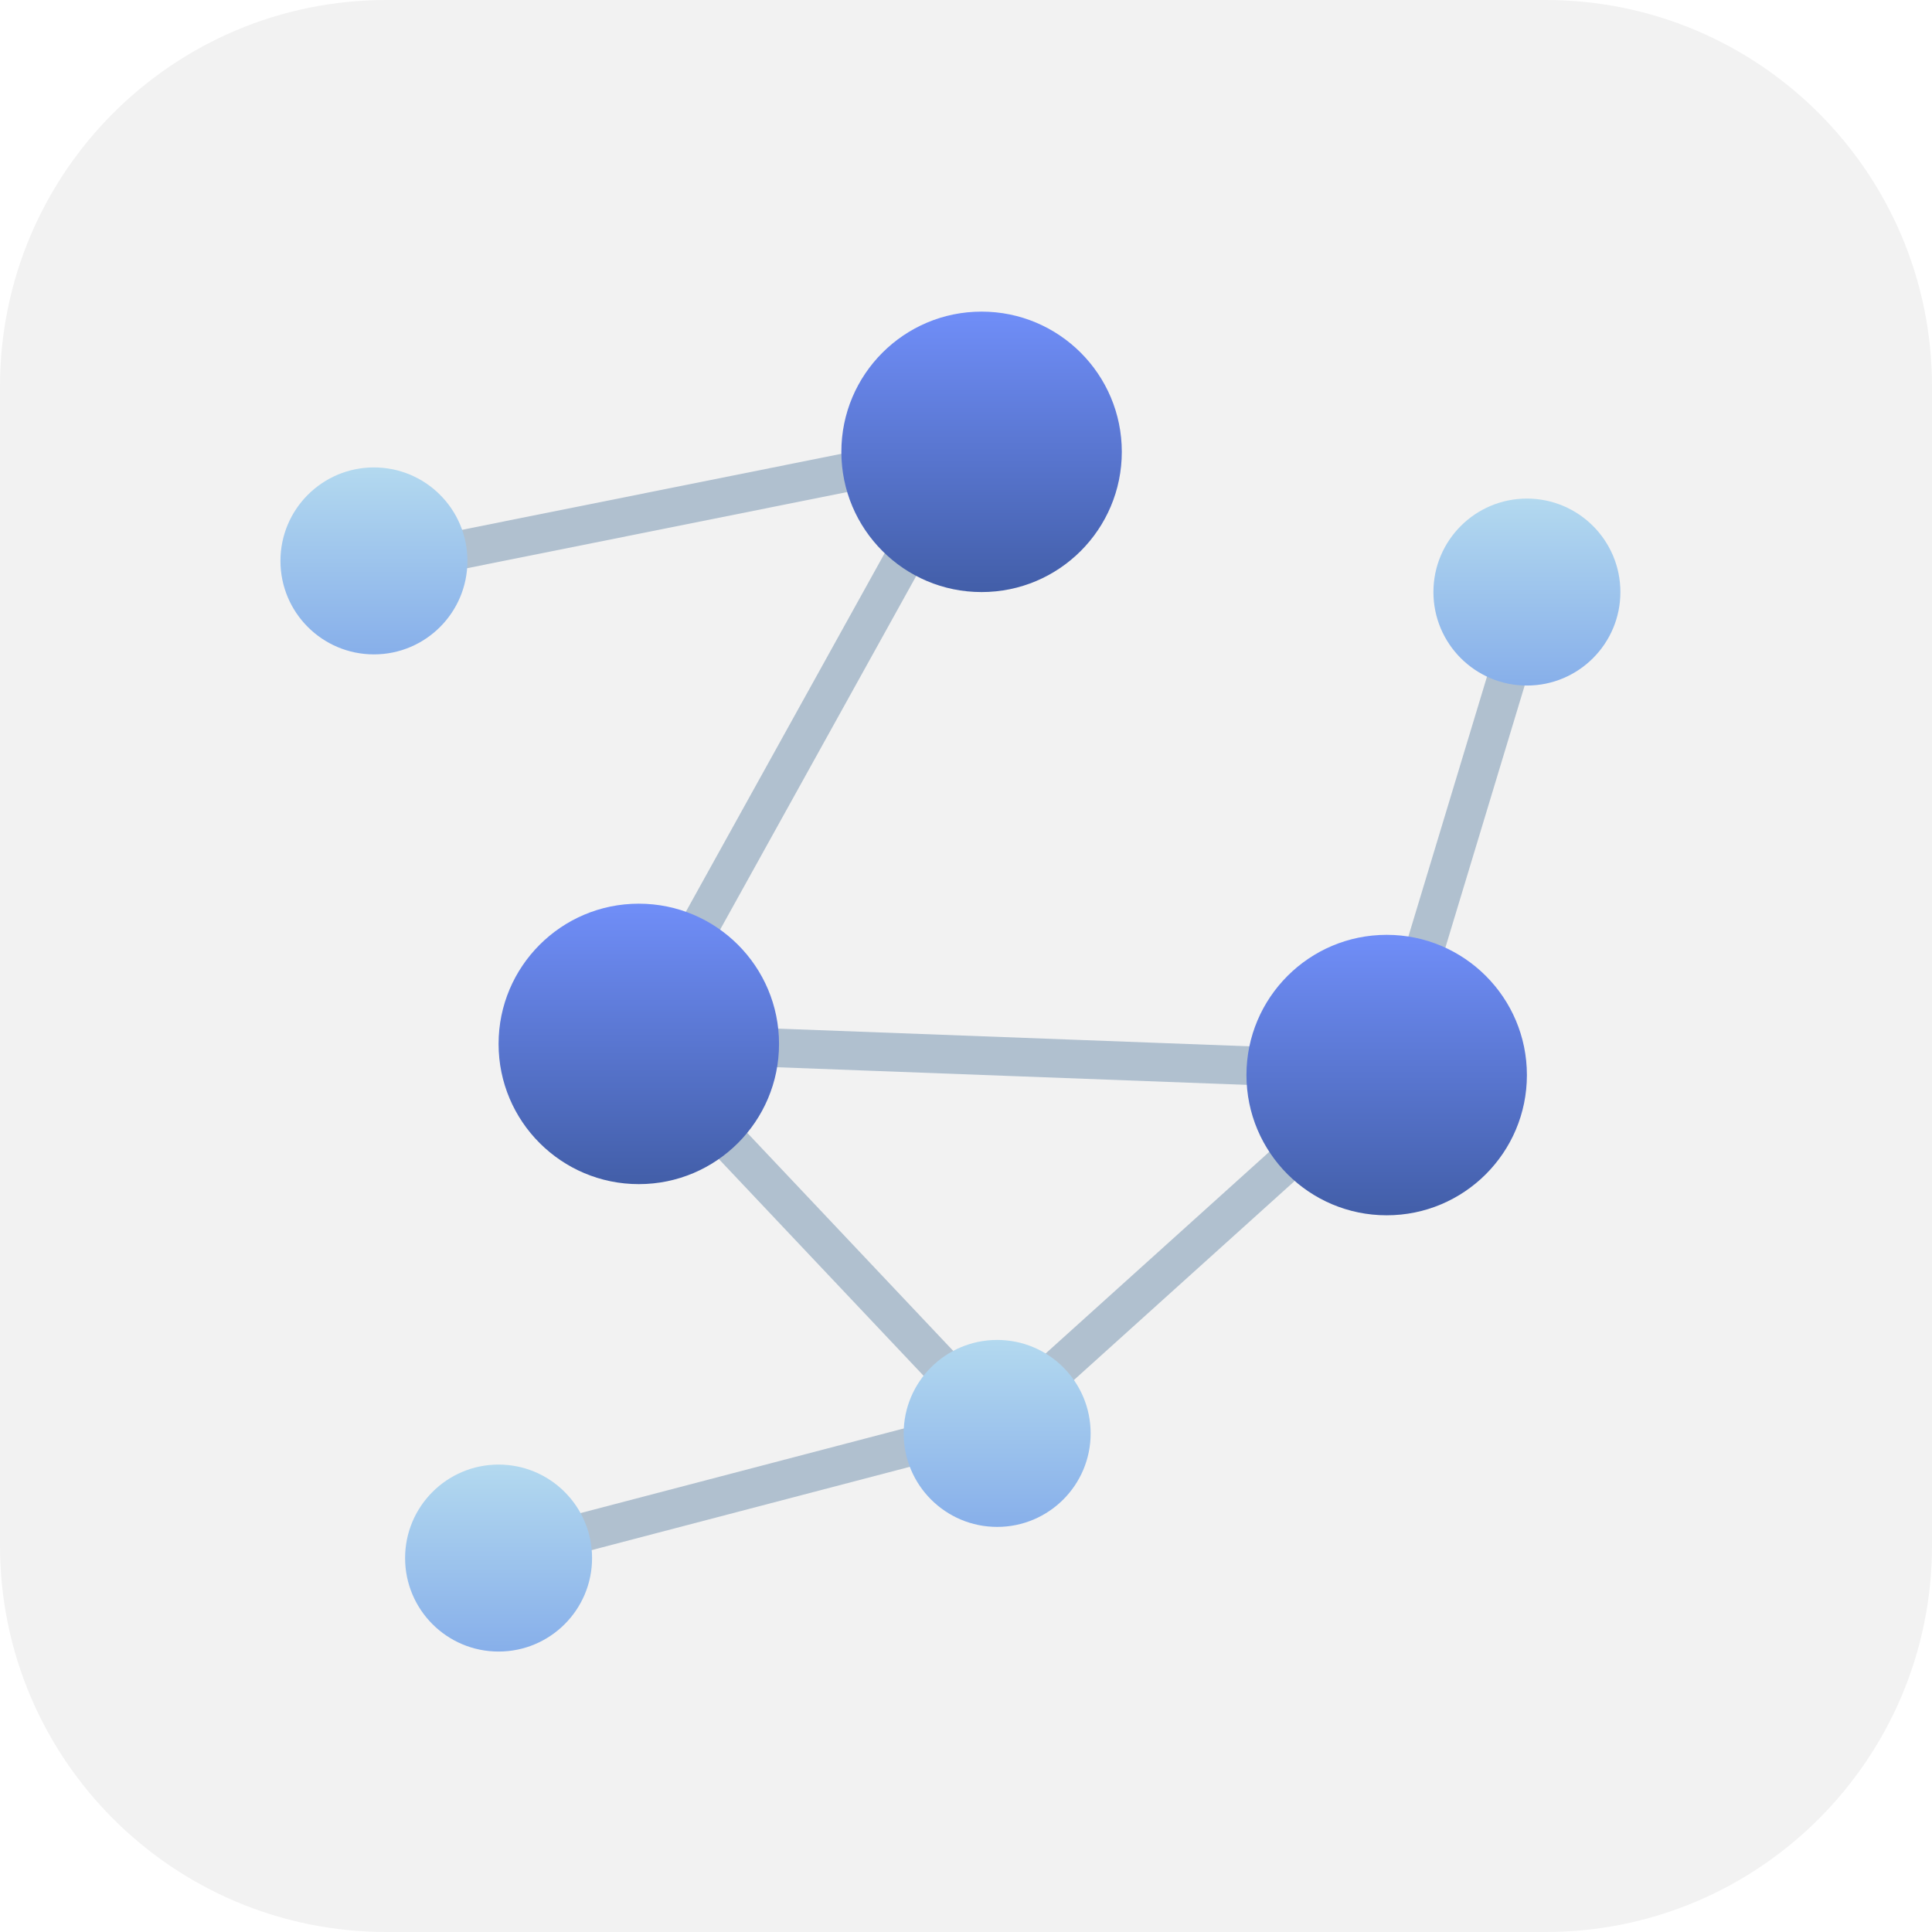
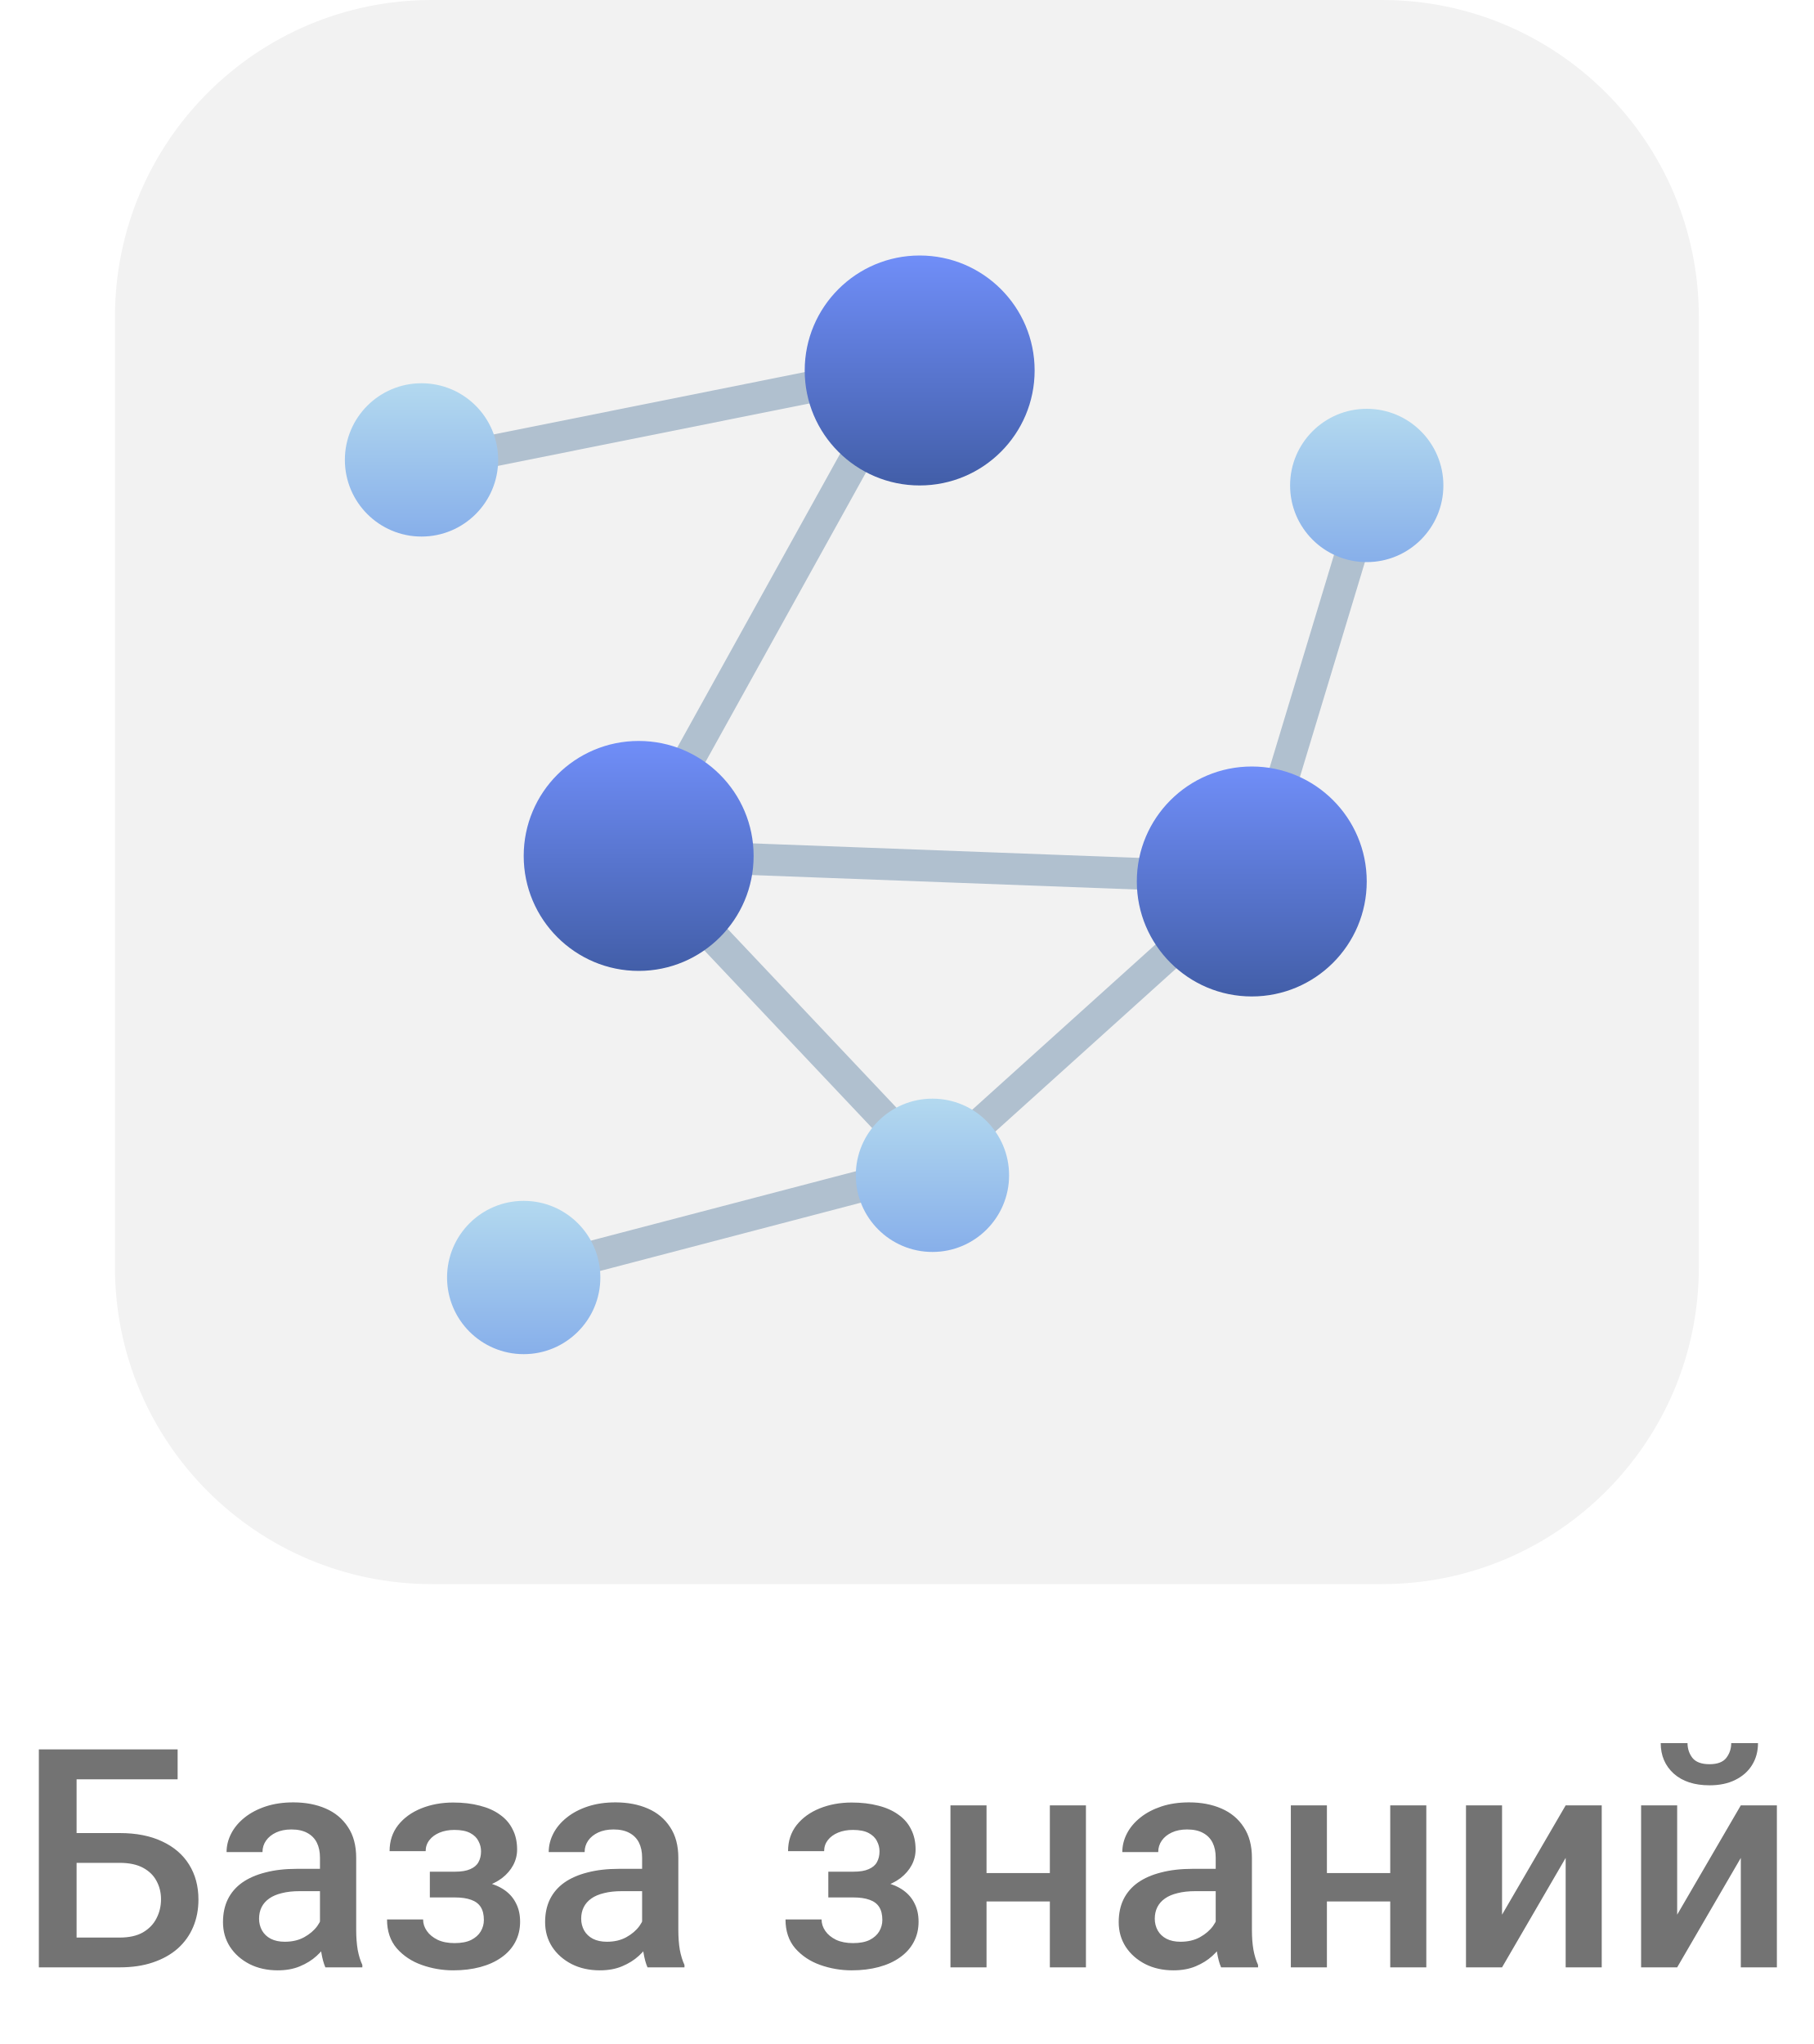
- <svg xmlns="http://www.w3.org/2000/svg" width="62" height="62" viewBox="0 0 62 62" fill="none">
-   <rect width="62" height="62" rx="12.4" fill="#F2F2F2" />
-   <path d="M12.844 18.032L30.956 14.403L20.391 33.458M20.391 33.458L44.54 34.365M20.391 33.458L31.962 45.707M44.54 34.365L49.069 19.393M44.54 34.365L31.962 45.707M31.962 45.707L16.366 49.79" stroke="#B0C0CF" stroke-width="1.24" />
-   <circle cx="12" cy="18" r="3" fill="url(#paint0_linear_474_2200)" />
-   <circle cx="49" cy="19" r="3" fill="url(#paint1_linear_474_2200)" />
-   <circle cx="32" cy="46" r="3" fill="url(#paint2_linear_474_2200)" />
-   <circle cx="16" cy="50" r="3" fill="url(#paint3_linear_474_2200)" />
-   <circle cx="20.5" cy="33.5" r="4.5" fill="url(#paint4_linear_474_2200)" />
-   <circle cx="44.5" cy="34.5" r="4.5" fill="url(#paint5_linear_474_2200)" />
-   <circle cx="31.5" cy="14.5" r="4.5" fill="url(#paint6_linear_474_2200)" />
+ <svg xmlns="http://www.w3.org/2000/svg" width="71" height="80" viewBox="0 0 71 80" fill="none">
+   <rect x="4.5" width="62" height="62" rx="12.4" fill="#F2F2F2" />
+   <path d="M17.344 18.032L35.456 14.403L24.891 33.458M24.891 33.458L49.04 34.365M24.891 33.458L36.462 45.707M49.04 34.365L53.569 19.393M49.04 34.365L36.462 45.707M36.462 45.707L20.866 49.79" stroke="#B0C0CF" stroke-width="1.24" />
+   <circle cx="16.5" cy="18" r="3" fill="url(#paint0_linear_1135_532)" />
+   <circle cx="53.5" cy="19" r="3" fill="url(#paint1_linear_1135_532)" />
+   <circle cx="36.5" cy="46" r="3" fill="url(#paint2_linear_1135_532)" />
+   <circle cx="20.5" cy="50" r="3" fill="url(#paint3_linear_1135_532)" />
+   <circle cx="25" cy="33.5" r="4.5" fill="url(#paint4_linear_1135_532)" />
+   <circle cx="49" cy="34.5" r="4.5" fill="url(#paint5_linear_1135_532)" />
+   <circle cx="36" cy="14.5" r="4.5" fill="url(#paint6_linear_1135_532)" />
+   <path d="M6.953 68.469V69.641H2.986V77H1.521V68.469H6.953ZM2.541 71.744H4.686C5.334 71.744 5.889 71.853 6.35 72.072C6.811 72.287 7.162 72.59 7.404 72.981C7.646 73.371 7.768 73.826 7.768 74.346C7.768 74.736 7.699 75.094 7.562 75.418C7.426 75.742 7.225 76.023 6.959 76.262C6.693 76.496 6.369 76.678 5.986 76.807C5.607 76.936 5.174 77 4.686 77H1.521V68.469H2.998V75.834H4.686C5.057 75.834 5.361 75.766 5.6 75.629C5.838 75.488 6.014 75.305 6.127 75.078C6.244 74.852 6.303 74.603 6.303 74.334C6.303 74.072 6.244 73.834 6.127 73.619C6.014 73.404 5.838 73.232 5.6 73.103C5.361 72.975 5.057 72.91 4.686 72.91H2.541V71.744ZM12.525 75.728V72.705C12.525 72.478 12.484 72.283 12.402 72.119C12.32 71.955 12.195 71.828 12.027 71.738C11.863 71.648 11.656 71.603 11.406 71.603C11.176 71.603 10.977 71.643 10.809 71.721C10.641 71.799 10.51 71.904 10.416 72.037C10.322 72.17 10.275 72.32 10.275 72.488H8.869C8.869 72.238 8.93 71.996 9.051 71.762C9.172 71.527 9.348 71.318 9.578 71.135C9.809 70.951 10.084 70.807 10.404 70.701C10.725 70.596 11.084 70.543 11.482 70.543C11.959 70.543 12.381 70.623 12.748 70.783C13.119 70.943 13.41 71.186 13.621 71.51C13.836 71.83 13.943 72.232 13.943 72.717V75.535C13.943 75.824 13.963 76.084 14.002 76.314C14.045 76.541 14.105 76.738 14.184 76.906V77H12.736C12.67 76.848 12.617 76.654 12.578 76.42C12.543 76.182 12.525 75.951 12.525 75.728ZM12.73 73.144L12.742 74.018H11.729C11.467 74.018 11.236 74.043 11.037 74.094C10.838 74.141 10.672 74.211 10.539 74.305C10.406 74.398 10.307 74.512 10.24 74.644C10.174 74.777 10.141 74.928 10.141 75.096C10.141 75.264 10.18 75.418 10.258 75.559C10.336 75.695 10.449 75.803 10.598 75.881C10.75 75.959 10.934 75.998 11.148 75.998C11.438 75.998 11.69 75.939 11.904 75.822C12.123 75.701 12.295 75.555 12.42 75.383C12.545 75.207 12.611 75.041 12.619 74.885L13.076 75.512C13.029 75.672 12.949 75.844 12.836 76.027C12.723 76.211 12.574 76.387 12.391 76.555C12.211 76.719 11.994 76.853 11.74 76.959C11.49 77.064 11.201 77.117 10.873 77.117C10.459 77.117 10.09 77.035 9.766 76.871C9.441 76.703 9.188 76.478 9.004 76.197C8.82 75.912 8.729 75.59 8.729 75.231C8.729 74.894 8.791 74.598 8.916 74.34C9.045 74.078 9.232 73.859 9.479 73.684C9.729 73.508 10.033 73.375 10.393 73.285C10.752 73.191 11.162 73.144 11.623 73.144H12.73ZM18.045 73.971H16.826V73.256H17.811C18.061 73.256 18.26 73.223 18.408 73.156C18.561 73.09 18.668 72.998 18.73 72.881C18.797 72.76 18.83 72.619 18.83 72.459C18.83 72.318 18.797 72.186 18.73 72.061C18.668 71.932 18.561 71.826 18.408 71.744C18.256 71.662 18.049 71.621 17.787 71.621C17.572 71.621 17.379 71.656 17.207 71.727C17.039 71.797 16.906 71.894 16.809 72.019C16.711 72.144 16.662 72.289 16.662 72.453H15.25C15.25 72.059 15.361 71.719 15.584 71.434C15.81 71.148 16.113 70.93 16.492 70.777C16.871 70.625 17.287 70.549 17.74 70.549C18.127 70.549 18.475 70.59 18.783 70.672C19.092 70.75 19.354 70.867 19.568 71.023C19.787 71.176 19.953 71.367 20.066 71.598C20.184 71.824 20.242 72.088 20.242 72.389C20.242 72.603 20.191 72.807 20.09 72.998C19.988 73.189 19.842 73.359 19.65 73.508C19.459 73.652 19.227 73.766 18.953 73.848C18.684 73.93 18.381 73.971 18.045 73.971ZM16.826 73.561H18.045C18.42 73.561 18.752 73.598 19.041 73.672C19.33 73.742 19.572 73.848 19.768 73.988C19.963 74.129 20.109 74.303 20.207 74.51C20.309 74.713 20.359 74.947 20.359 75.213C20.359 75.51 20.295 75.777 20.166 76.016C20.041 76.25 19.861 76.449 19.627 76.613C19.396 76.777 19.121 76.902 18.801 76.988C18.48 77.074 18.127 77.117 17.74 77.117C17.318 77.117 16.908 77.047 16.51 76.906C16.115 76.766 15.789 76.549 15.531 76.256C15.277 75.959 15.15 75.582 15.15 75.125H16.562C16.562 75.285 16.611 75.436 16.709 75.576C16.807 75.717 16.947 75.832 17.131 75.922C17.314 76.008 17.535 76.051 17.793 76.051C18.059 76.051 18.275 76.01 18.443 75.928C18.611 75.842 18.736 75.731 18.818 75.594C18.9 75.453 18.941 75.305 18.941 75.148C18.941 74.938 18.9 74.768 18.818 74.639C18.736 74.51 18.611 74.416 18.443 74.357C18.275 74.295 18.064 74.264 17.811 74.264H16.826V73.561ZM25.135 75.728V72.705C25.135 72.478 25.094 72.283 25.012 72.119C24.93 71.955 24.805 71.828 24.637 71.738C24.473 71.648 24.266 71.603 24.016 71.603C23.785 71.603 23.586 71.643 23.418 71.721C23.25 71.799 23.119 71.904 23.025 72.037C22.932 72.17 22.885 72.32 22.885 72.488H21.479C21.479 72.238 21.539 71.996 21.66 71.762C21.781 71.527 21.957 71.318 22.188 71.135C22.418 70.951 22.693 70.807 23.014 70.701C23.334 70.596 23.693 70.543 24.092 70.543C24.568 70.543 24.99 70.623 25.357 70.783C25.729 70.943 26.02 71.186 26.23 71.51C26.445 71.83 26.553 72.232 26.553 72.717V75.535C26.553 75.824 26.572 76.084 26.611 76.314C26.654 76.541 26.715 76.738 26.793 76.906V77H25.346C25.279 76.848 25.227 76.654 25.188 76.42C25.152 76.182 25.135 75.951 25.135 75.728ZM25.34 73.144L25.352 74.018H24.338C24.076 74.018 23.846 74.043 23.646 74.094C23.447 74.141 23.281 74.211 23.148 74.305C23.016 74.398 22.916 74.512 22.85 74.644C22.783 74.777 22.75 74.928 22.75 75.096C22.75 75.264 22.789 75.418 22.867 75.559C22.945 75.695 23.059 75.803 23.207 75.881C23.359 75.959 23.543 75.998 23.758 75.998C24.047 75.998 24.299 75.939 24.514 75.822C24.732 75.701 24.904 75.555 25.029 75.383C25.154 75.207 25.221 75.041 25.229 74.885L25.686 75.512C25.639 75.672 25.559 75.844 25.445 76.027C25.332 76.211 25.184 76.387 25 76.555C24.82 76.719 24.604 76.853 24.35 76.959C24.1 77.064 23.811 77.117 23.482 77.117C23.068 77.117 22.699 77.035 22.375 76.871C22.051 76.703 21.797 76.478 21.613 76.197C21.43 75.912 21.338 75.59 21.338 75.231C21.338 74.894 21.4 74.598 21.525 74.34C21.654 74.078 21.842 73.859 22.088 73.684C22.338 73.508 22.643 73.375 23.002 73.285C23.361 73.191 23.771 73.144 24.232 73.144H25.34ZM33.643 73.971H32.424V73.256H33.408C33.658 73.256 33.857 73.223 34.006 73.156C34.158 73.09 34.266 72.998 34.328 72.881C34.395 72.76 34.428 72.619 34.428 72.459C34.428 72.318 34.395 72.186 34.328 72.061C34.266 71.932 34.158 71.826 34.006 71.744C33.853 71.662 33.647 71.621 33.385 71.621C33.17 71.621 32.977 71.656 32.805 71.727C32.637 71.797 32.504 71.894 32.406 72.019C32.309 72.144 32.26 72.289 32.26 72.453H30.848C30.848 72.059 30.959 71.719 31.182 71.434C31.408 71.148 31.711 70.93 32.09 70.777C32.469 70.625 32.885 70.549 33.338 70.549C33.725 70.549 34.072 70.59 34.381 70.672C34.69 70.75 34.951 70.867 35.166 71.023C35.385 71.176 35.551 71.367 35.664 71.598C35.781 71.824 35.84 72.088 35.84 72.389C35.84 72.603 35.789 72.807 35.688 72.998C35.586 73.189 35.44 73.359 35.248 73.508C35.057 73.652 34.824 73.766 34.551 73.848C34.281 73.93 33.978 73.971 33.643 73.971ZM32.424 73.561H33.643C34.018 73.561 34.35 73.598 34.639 73.672C34.928 73.742 35.17 73.848 35.365 73.988C35.56 74.129 35.707 74.303 35.805 74.51C35.906 74.713 35.957 74.947 35.957 75.213C35.957 75.51 35.893 75.777 35.764 76.016C35.639 76.25 35.459 76.449 35.225 76.613C34.994 76.777 34.719 76.902 34.398 76.988C34.078 77.074 33.725 77.117 33.338 77.117C32.916 77.117 32.506 77.047 32.107 76.906C31.713 76.766 31.387 76.549 31.129 76.256C30.875 75.959 30.748 75.582 30.748 75.125H32.16C32.16 75.285 32.209 75.436 32.307 75.576C32.404 75.717 32.545 75.832 32.728 75.922C32.912 76.008 33.133 76.051 33.391 76.051C33.656 76.051 33.873 76.01 34.041 75.928C34.209 75.842 34.334 75.731 34.416 75.594C34.498 75.453 34.539 75.305 34.539 75.148C34.539 74.938 34.498 74.768 34.416 74.639C34.334 74.51 34.209 74.416 34.041 74.357C33.873 74.295 33.662 74.264 33.408 74.264H32.424V73.561ZM41.488 73.309V74.422H38.207V73.309H41.488ZM38.617 70.66V77H37.205V70.66H38.617ZM42.508 70.66V77H41.096V70.66H42.508ZM47.588 75.728V72.705C47.588 72.478 47.547 72.283 47.465 72.119C47.383 71.955 47.258 71.828 47.09 71.738C46.926 71.648 46.719 71.603 46.469 71.603C46.238 71.603 46.039 71.643 45.871 71.721C45.703 71.799 45.572 71.904 45.478 72.037C45.385 72.17 45.338 72.32 45.338 72.488H43.932C43.932 72.238 43.992 71.996 44.113 71.762C44.234 71.527 44.41 71.318 44.641 71.135C44.871 70.951 45.147 70.807 45.467 70.701C45.787 70.596 46.147 70.543 46.545 70.543C47.022 70.543 47.443 70.623 47.81 70.783C48.182 70.943 48.473 71.186 48.684 71.51C48.898 71.83 49.006 72.232 49.006 72.717V75.535C49.006 75.824 49.025 76.084 49.065 76.314C49.107 76.541 49.168 76.738 49.246 76.906V77H47.799C47.732 76.848 47.68 76.654 47.641 76.42C47.605 76.182 47.588 75.951 47.588 75.728ZM47.793 73.144L47.805 74.018H46.791C46.529 74.018 46.299 74.043 46.1 74.094C45.9 74.141 45.734 74.211 45.602 74.305C45.469 74.398 45.369 74.512 45.303 74.644C45.236 74.777 45.203 74.928 45.203 75.096C45.203 75.264 45.242 75.418 45.32 75.559C45.398 75.695 45.512 75.803 45.66 75.881C45.812 75.959 45.996 75.998 46.211 75.998C46.5 75.998 46.752 75.939 46.967 75.822C47.185 75.701 47.357 75.555 47.482 75.383C47.607 75.207 47.674 75.041 47.682 74.885L48.139 75.512C48.092 75.672 48.012 75.844 47.898 76.027C47.785 76.211 47.637 76.387 47.453 76.555C47.273 76.719 47.057 76.853 46.803 76.959C46.553 77.064 46.264 77.117 45.935 77.117C45.522 77.117 45.152 77.035 44.828 76.871C44.504 76.703 44.25 76.478 44.066 76.197C43.883 75.912 43.791 75.59 43.791 75.231C43.791 74.894 43.853 74.598 43.978 74.34C44.107 74.078 44.295 73.859 44.541 73.684C44.791 73.508 45.096 73.375 45.455 73.285C45.815 73.191 46.225 73.144 46.685 73.144H47.793ZM54.812 73.309V74.422H51.531V73.309H54.812ZM51.941 70.66V77H50.529V70.66H51.941ZM55.832 70.66V77H54.42V70.66H55.832ZM58.797 74.938L61.287 70.66H62.699V77H61.287V72.717L58.797 77H57.385V70.66H58.797V74.938ZM65.652 74.938L68.143 70.66H69.555V77H68.143V72.717L65.652 77H64.24V70.66H65.652V74.938ZM67.768 68.223H68.816C68.816 68.547 68.738 68.834 68.582 69.084C68.43 69.33 68.211 69.523 67.926 69.664C67.644 69.805 67.309 69.875 66.918 69.875C66.328 69.875 65.861 69.723 65.518 69.418C65.178 69.109 65.008 68.711 65.008 68.223H66.057C66.057 68.441 66.121 68.635 66.25 68.803C66.383 68.967 66.606 69.049 66.918 69.049C67.227 69.049 67.445 68.967 67.574 68.803C67.703 68.635 67.768 68.441 67.768 68.223Z" fill="#737373" />
  <defs>
-     <linearGradient id="paint0_linear_474_2200" x1="12" y1="15" x2="12" y2="21" gradientUnits="userSpaceOnUse">
+     <linearGradient id="paint0_linear_1135_532" x1="16.5" y1="15" x2="16.5" y2="21" gradientUnits="userSpaceOnUse">
      <stop stop-color="#B3D9EF" />
      <stop offset="1" stop-color="#87AFEA" />
    </linearGradient>
-     <linearGradient id="paint1_linear_474_2200" x1="49" y1="16" x2="49" y2="22" gradientUnits="userSpaceOnUse">
+     <linearGradient id="paint1_linear_1135_532" x1="53.5" y1="16" x2="53.5" y2="22" gradientUnits="userSpaceOnUse">
      <stop stop-color="#B3D9EF" />
      <stop offset="1" stop-color="#87AFEA" />
    </linearGradient>
-     <linearGradient id="paint2_linear_474_2200" x1="32" y1="43" x2="32" y2="49" gradientUnits="userSpaceOnUse">
+     <linearGradient id="paint2_linear_1135_532" x1="36.5" y1="43" x2="36.5" y2="49" gradientUnits="userSpaceOnUse">
      <stop stop-color="#B3D9EF" />
      <stop offset="1" stop-color="#87AFEA" />
    </linearGradient>
-     <linearGradient id="paint3_linear_474_2200" x1="16" y1="47" x2="16" y2="53" gradientUnits="userSpaceOnUse">
+     <linearGradient id="paint3_linear_1135_532" x1="20.5" y1="47" x2="20.5" y2="53" gradientUnits="userSpaceOnUse">
      <stop stop-color="#B3D9EF" />
      <stop offset="1" stop-color="#87AFEA" />
    </linearGradient>
-     <linearGradient id="paint4_linear_474_2200" x1="20.5" y1="29" x2="20.5" y2="38" gradientUnits="userSpaceOnUse">
+     <linearGradient id="paint4_linear_1135_532" x1="25" y1="29" x2="25" y2="38" gradientUnits="userSpaceOnUse">
      <stop stop-color="#708EF8" />
      <stop offset="1" stop-color="#425EA8" />
    </linearGradient>
-     <linearGradient id="paint5_linear_474_2200" x1="44.5" y1="30" x2="44.5" y2="39" gradientUnits="userSpaceOnUse">
+     <linearGradient id="paint5_linear_1135_532" x1="49" y1="30" x2="49" y2="39" gradientUnits="userSpaceOnUse">
      <stop stop-color="#708EF8" />
      <stop offset="1" stop-color="#425EA8" />
    </linearGradient>
-     <linearGradient id="paint6_linear_474_2200" x1="31.5" y1="10" x2="31.5" y2="19" gradientUnits="userSpaceOnUse">
+     <linearGradient id="paint6_linear_1135_532" x1="36" y1="10" x2="36" y2="19" gradientUnits="userSpaceOnUse">
      <stop stop-color="#708EF8" />
      <stop offset="1" stop-color="#425EA8" />
    </linearGradient>
  </defs>
</svg>
